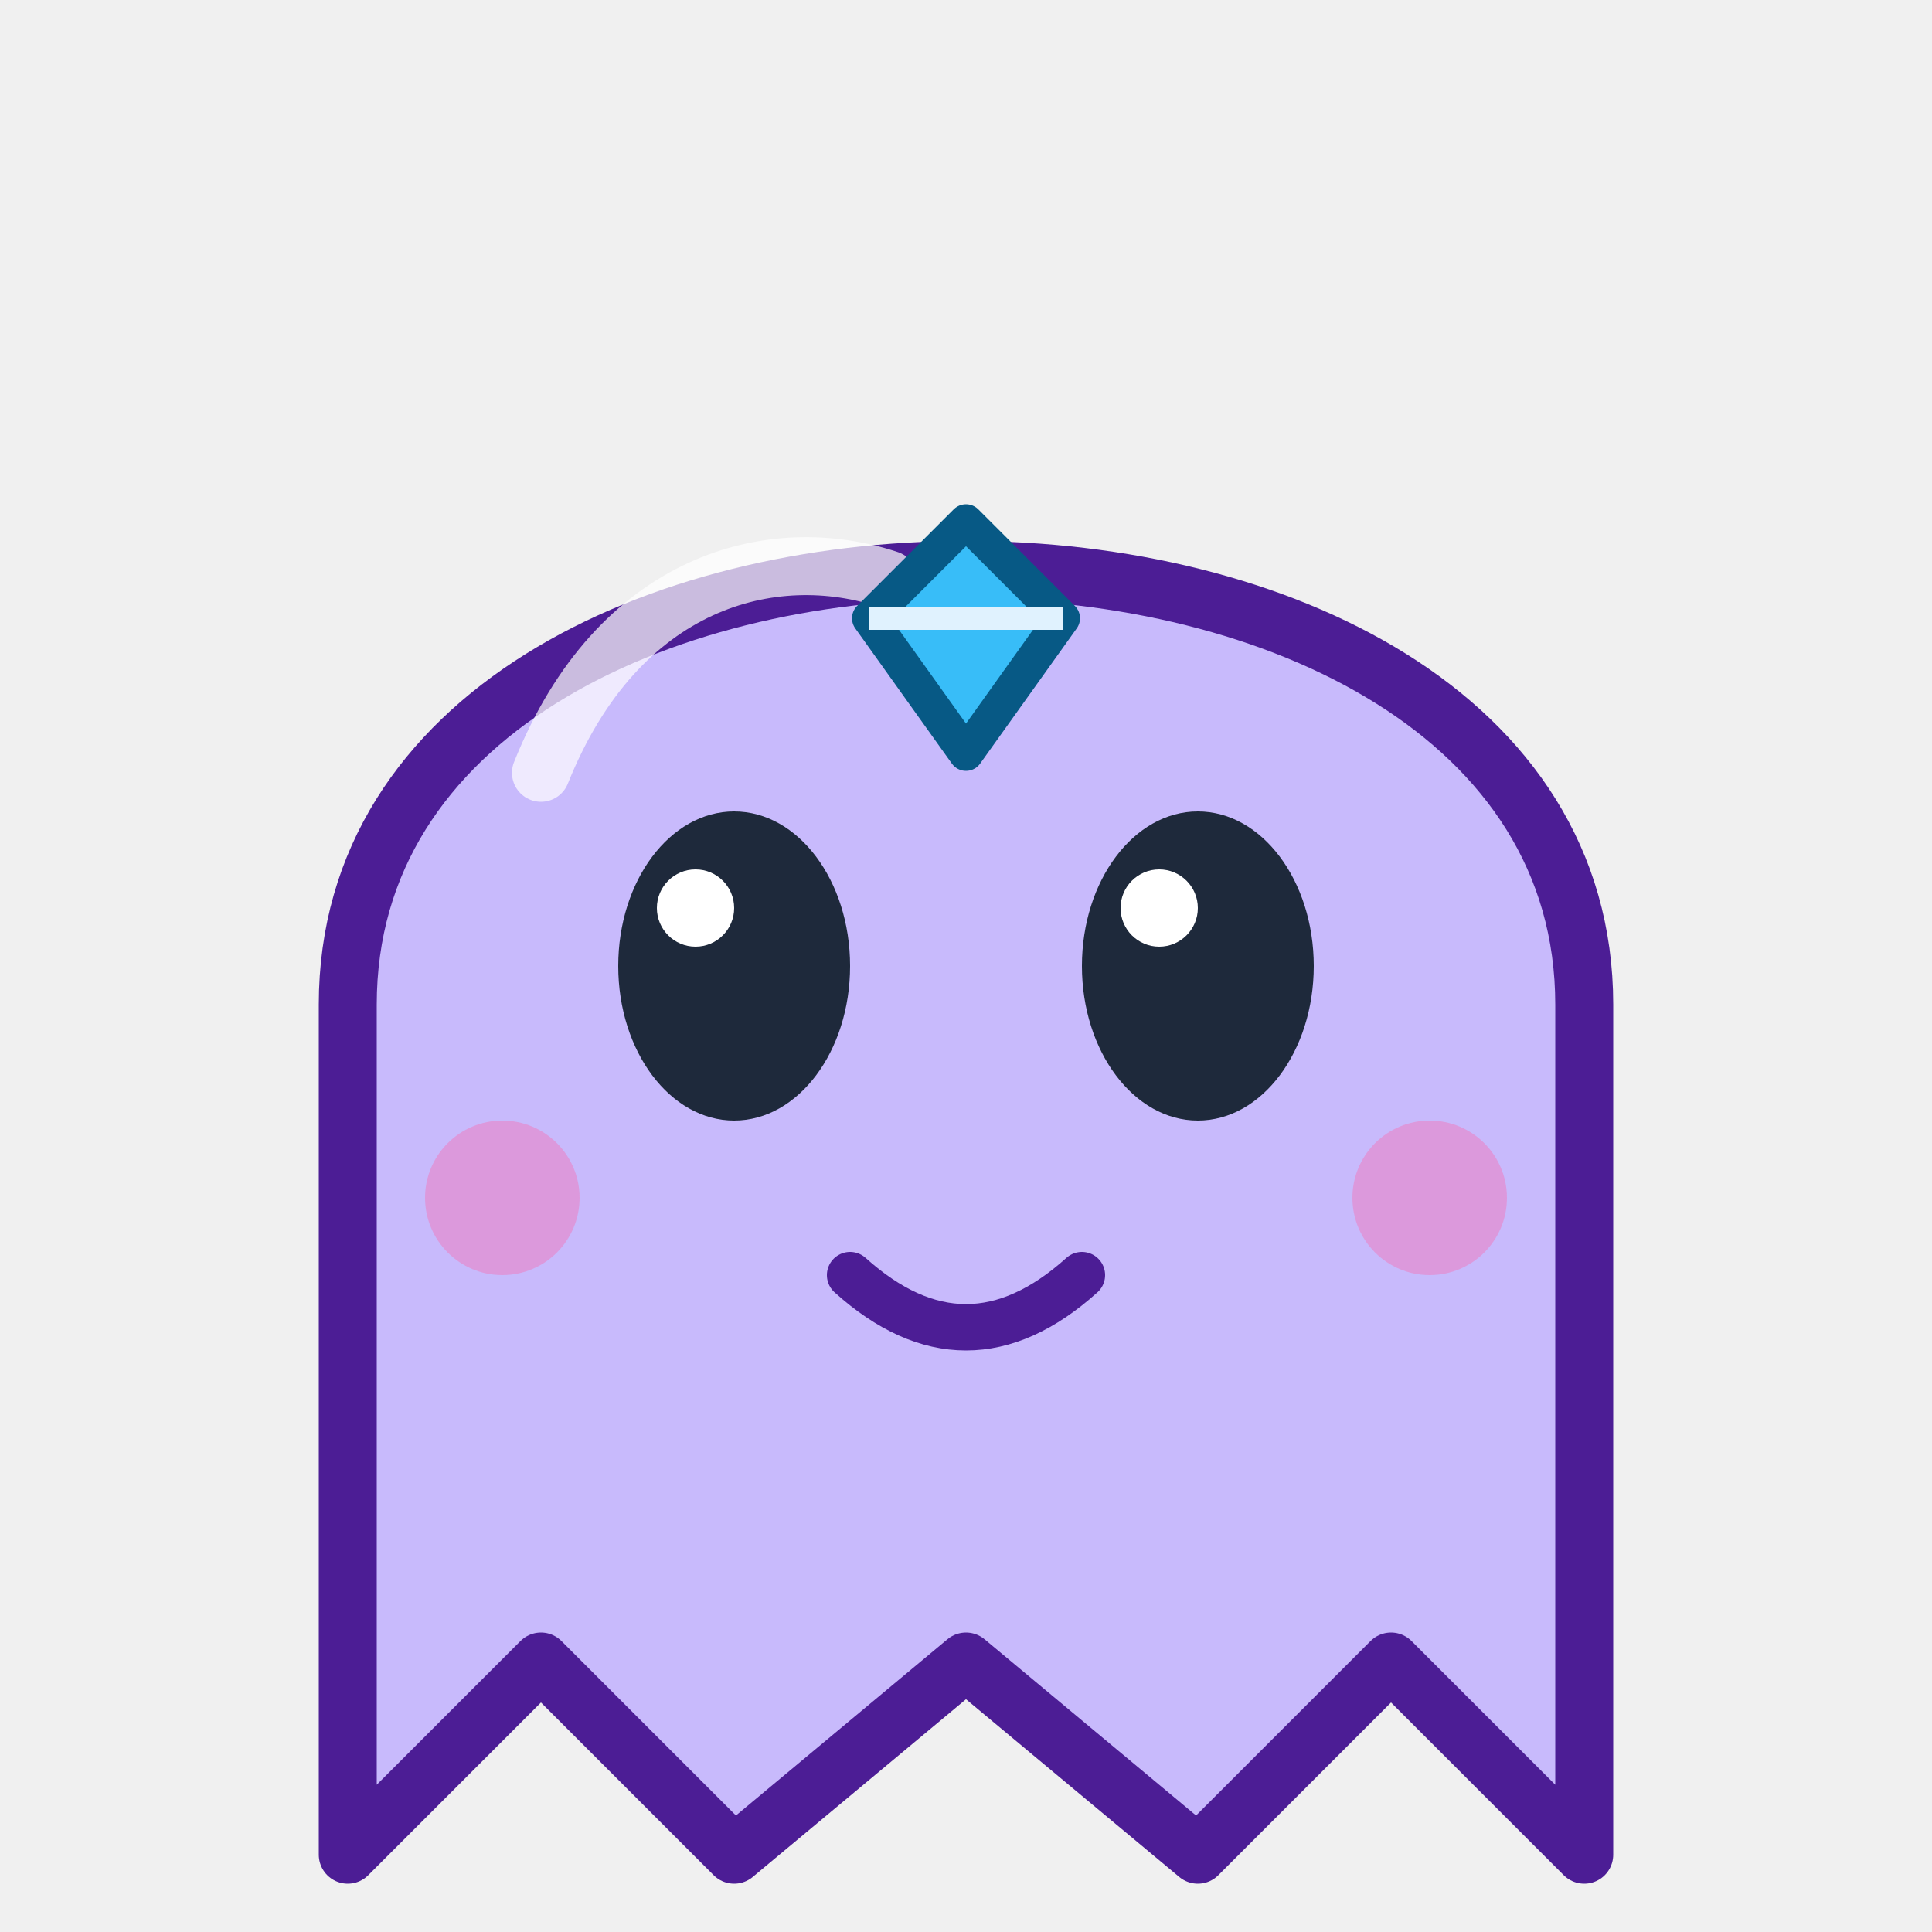
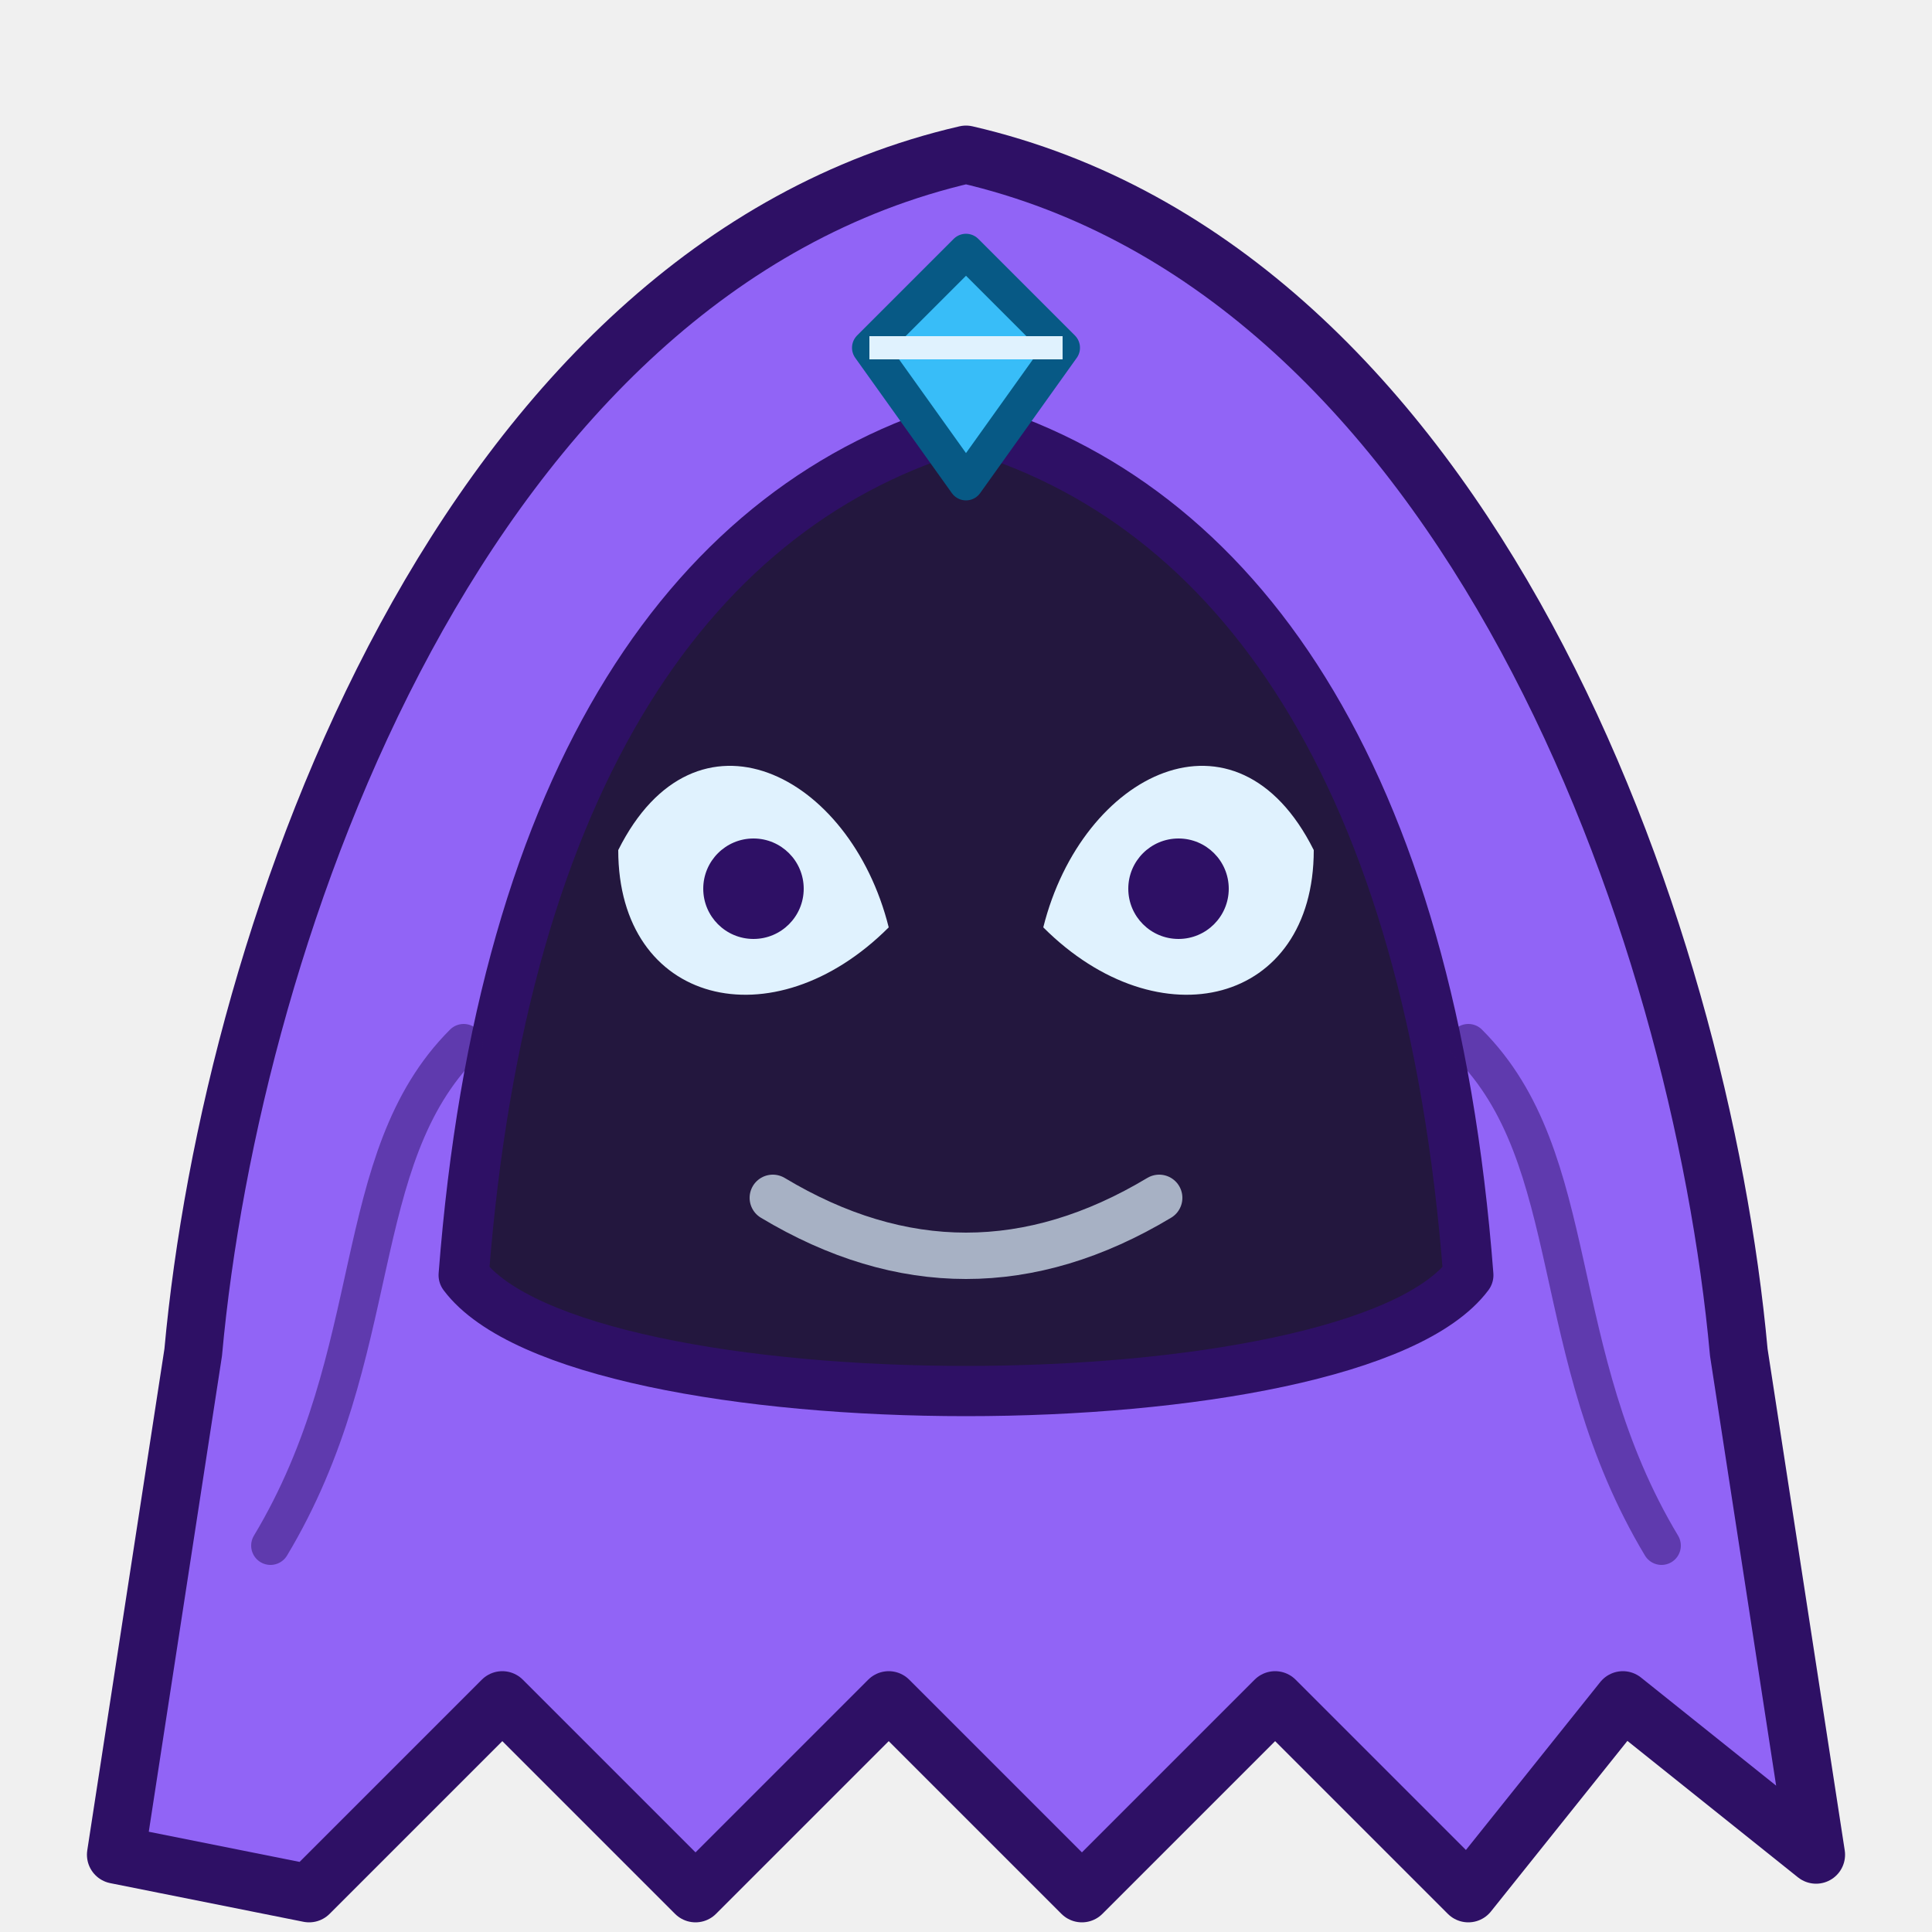
<svg xmlns="http://www.w3.org/2000/svg" viewBox="0 0 100 100" width="100%" height="100%">
-   <path d="M 18 96 L 18 52 C 18 22 82 22 82 52 L 82 96 L 72 86 L 62 96 L 50 86 L 38 96 L 28 86 Z" fill="#C4B5FD" fill-opacity="0.92" stroke="#4C1D95" stroke-width="3" stroke-linejoin="round" stroke-linecap="round" />
-   <path d="M 28 40 C 32 30 40 28 46 30" fill="none" stroke="#fff" stroke-width="3" stroke-linecap="round" opacity="0.7" />
-   <ellipse cx="38" cy="50" rx="6" ry="8" fill="#1E293B" />
-   <ellipse cx="62" cy="50" rx="6" ry="8" fill="#1E293B" />
-   <circle cx="36" cy="47" r="2" fill="#fff" />
-   <circle cx="60" cy="47" r="2" fill="#fff" />
-   <path d="M 44 66 Q 50 71.4 56 66" fill="none" stroke="#4C1D95" stroke-width="2.4" stroke-linejoin="round" stroke-linecap="round" />
-   <circle cx="26" cy="62" r="4" fill="#F472B6" opacity="0.45" />
-   <circle cx="74" cy="62" r="4" fill="#F472B6" opacity="0.45" />
-   <polygon points="50,27 55,32 50,39 45,32" fill="#38BDF8" stroke="#075985" stroke-width="1.8" stroke-linejoin="round" />
-   <line x1="45" y1="32" x2="55" y2="32" stroke="#E0F2FE" stroke-width="1.2" />
+   <path d="M 6 96 L 10 70 C 12 48 24 14 50 8 C 76 14 88 48 90 70 L 94 96 L 84 88 L 76 98 L 66 88 L 56 98 L 46 88 L 36 98 L 26 88 L 16 98 Z" fill="#8B5CF6" fill-opacity="0.94" stroke="#2E1065" stroke-width="3" stroke-linejoin="round" stroke-linecap="round" />
+   <path d="M 24 66 C 26 40 36 26 50 22 C 64 26 74 40 76 66 C 70 74 30 74 24 66 Z" fill="#23173e" stroke="#2E1065" stroke-width="2.6" stroke-linejoin="round" stroke-linecap="round" />
+   <path d="M 32 44 C 36 36 44 40 46 48 C 40 54 32 52 32 44 Z M 68 44 C 64 36 56 40 54 48 C 60 54 68 52 68 44 Z" fill="#E0F2FE" />
+   <circle cx="39" cy="46" r="2.6" fill="#2E1065" />
+   <circle cx="61" cy="46" r="2.6" fill="#2E1065" />
+   <path d="M 40 62 Q 50 68 60 62" fill="none" stroke="#E0F2FE" stroke-width="2.4" stroke-linecap="round" opacity="0.7" />
+   <path d="M 14 80 C 20 70 18 60 24 54 M 86 80 C 80 70 82 60 76 54" fill="none" stroke="#2E1065" stroke-width="2" opacity="0.5" stroke-linecap="round" />
+   <polygon points="50,13 55,18 50,25 45,18" fill="#38BDF8" stroke="#075985" stroke-width="1.8" stroke-linejoin="round" />
+   <line x1="45" y1="18" x2="55" y2="18" stroke="#E0F2FE" stroke-width="1.2" />
</svg>
